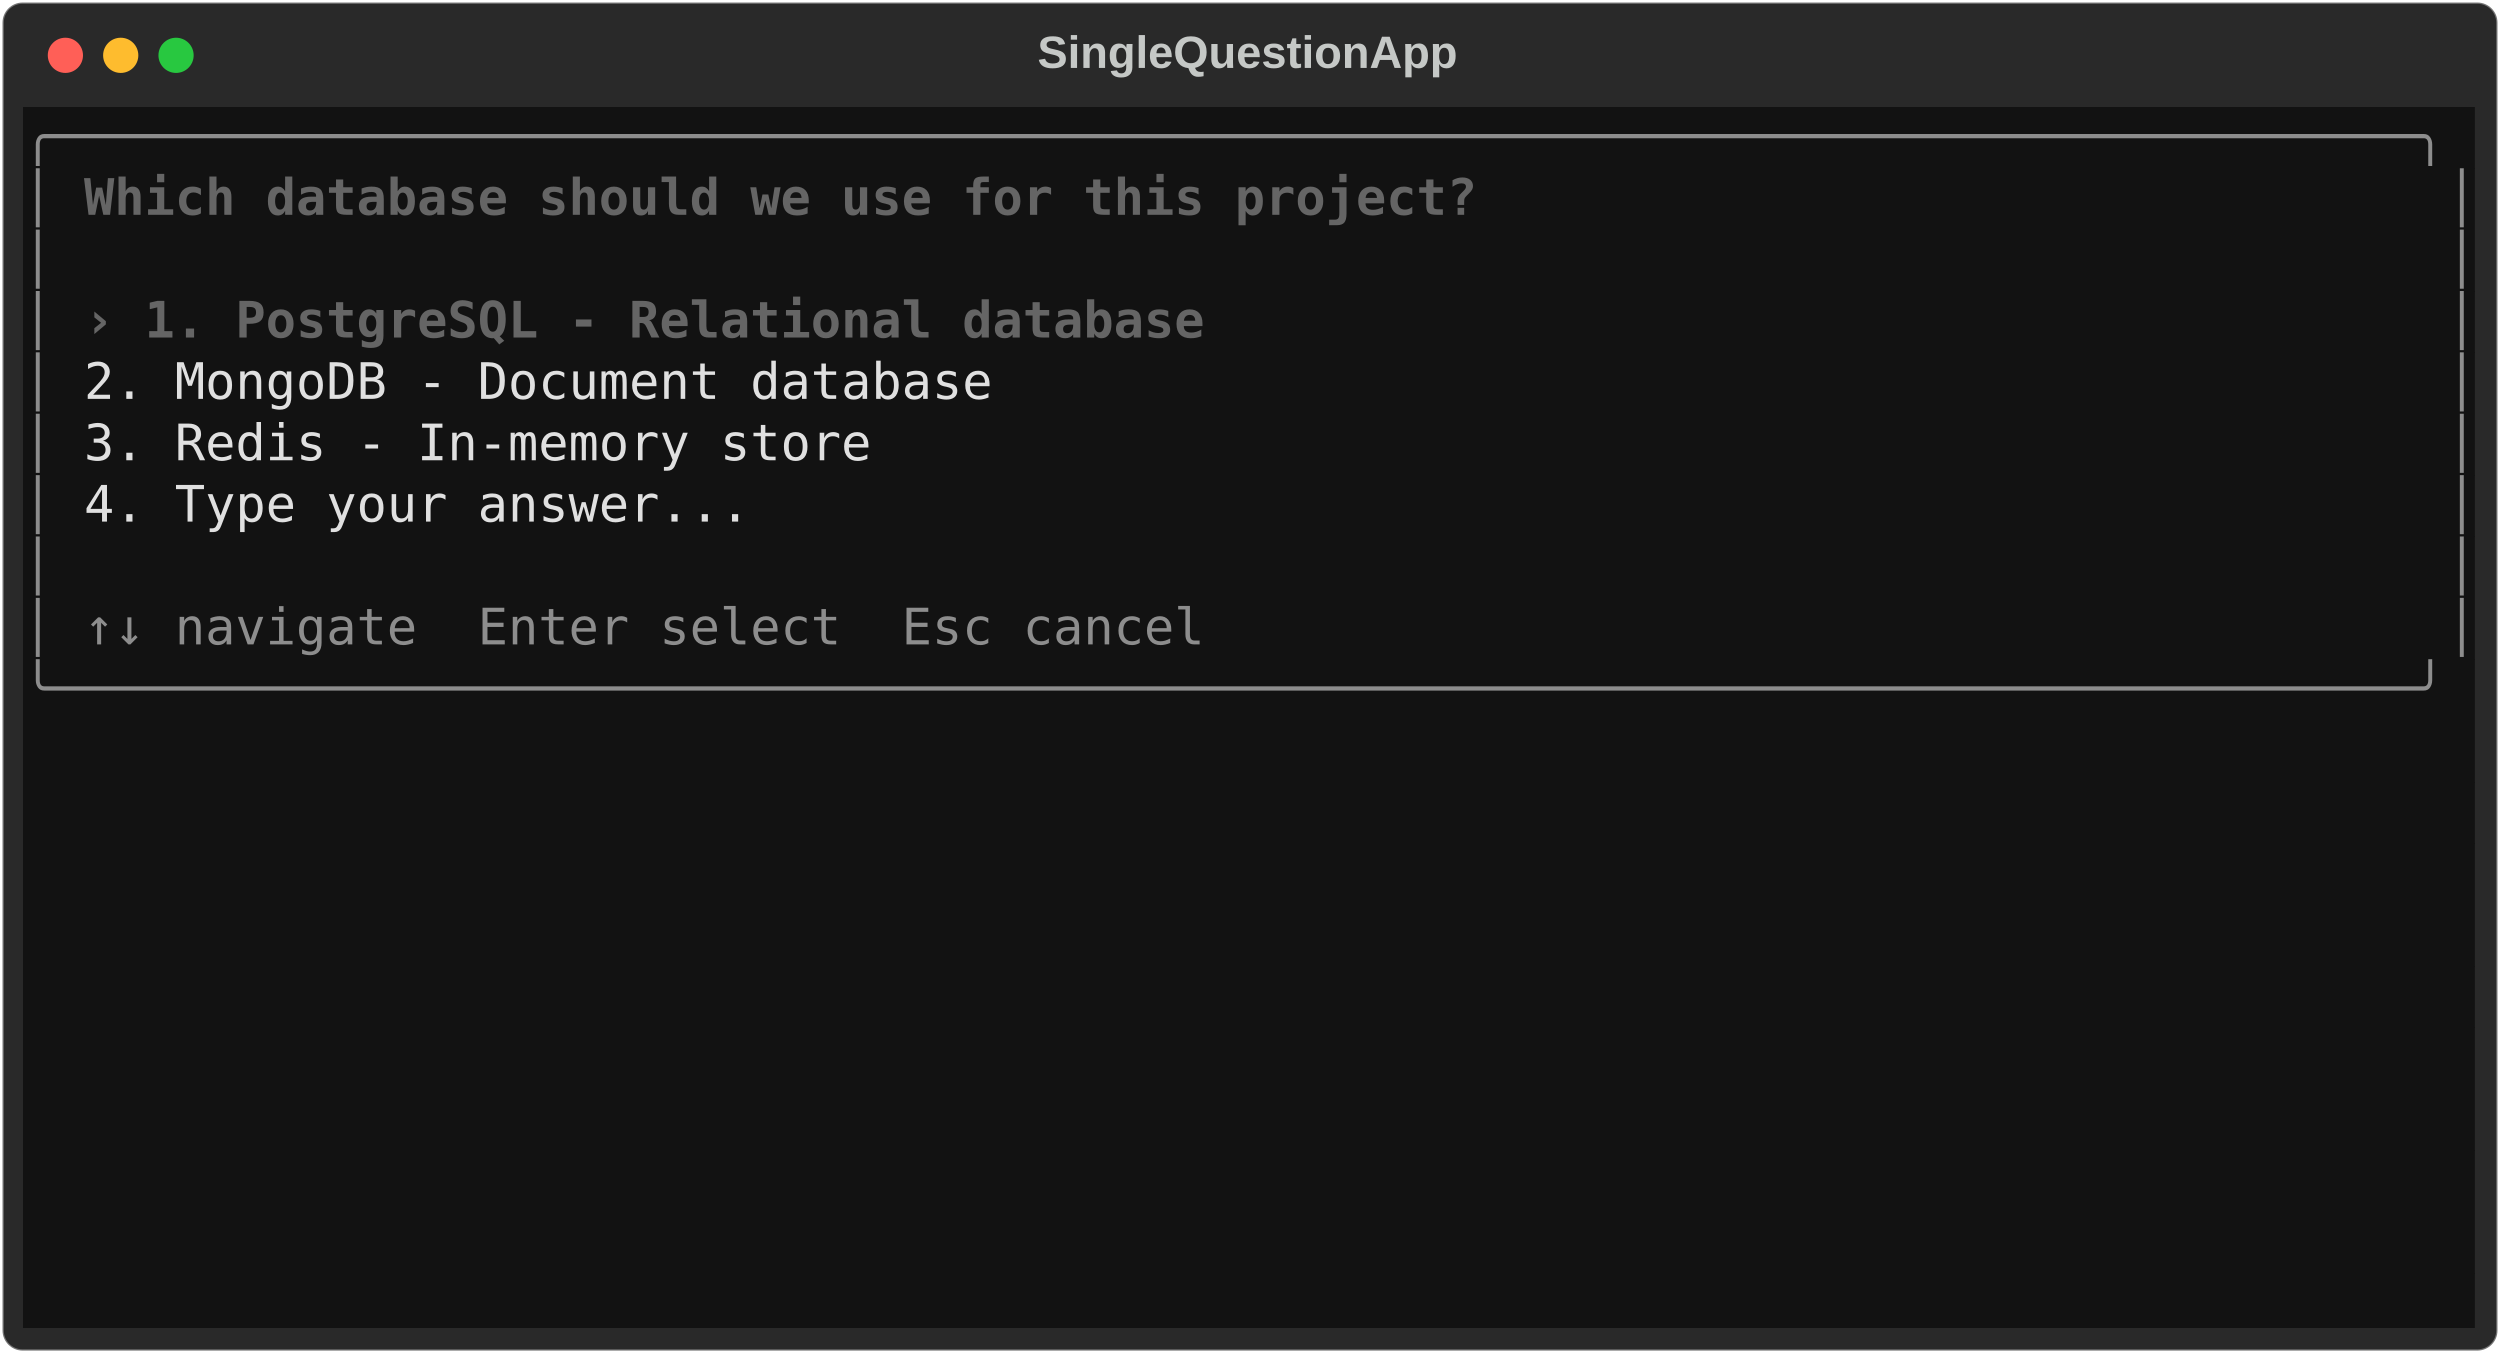
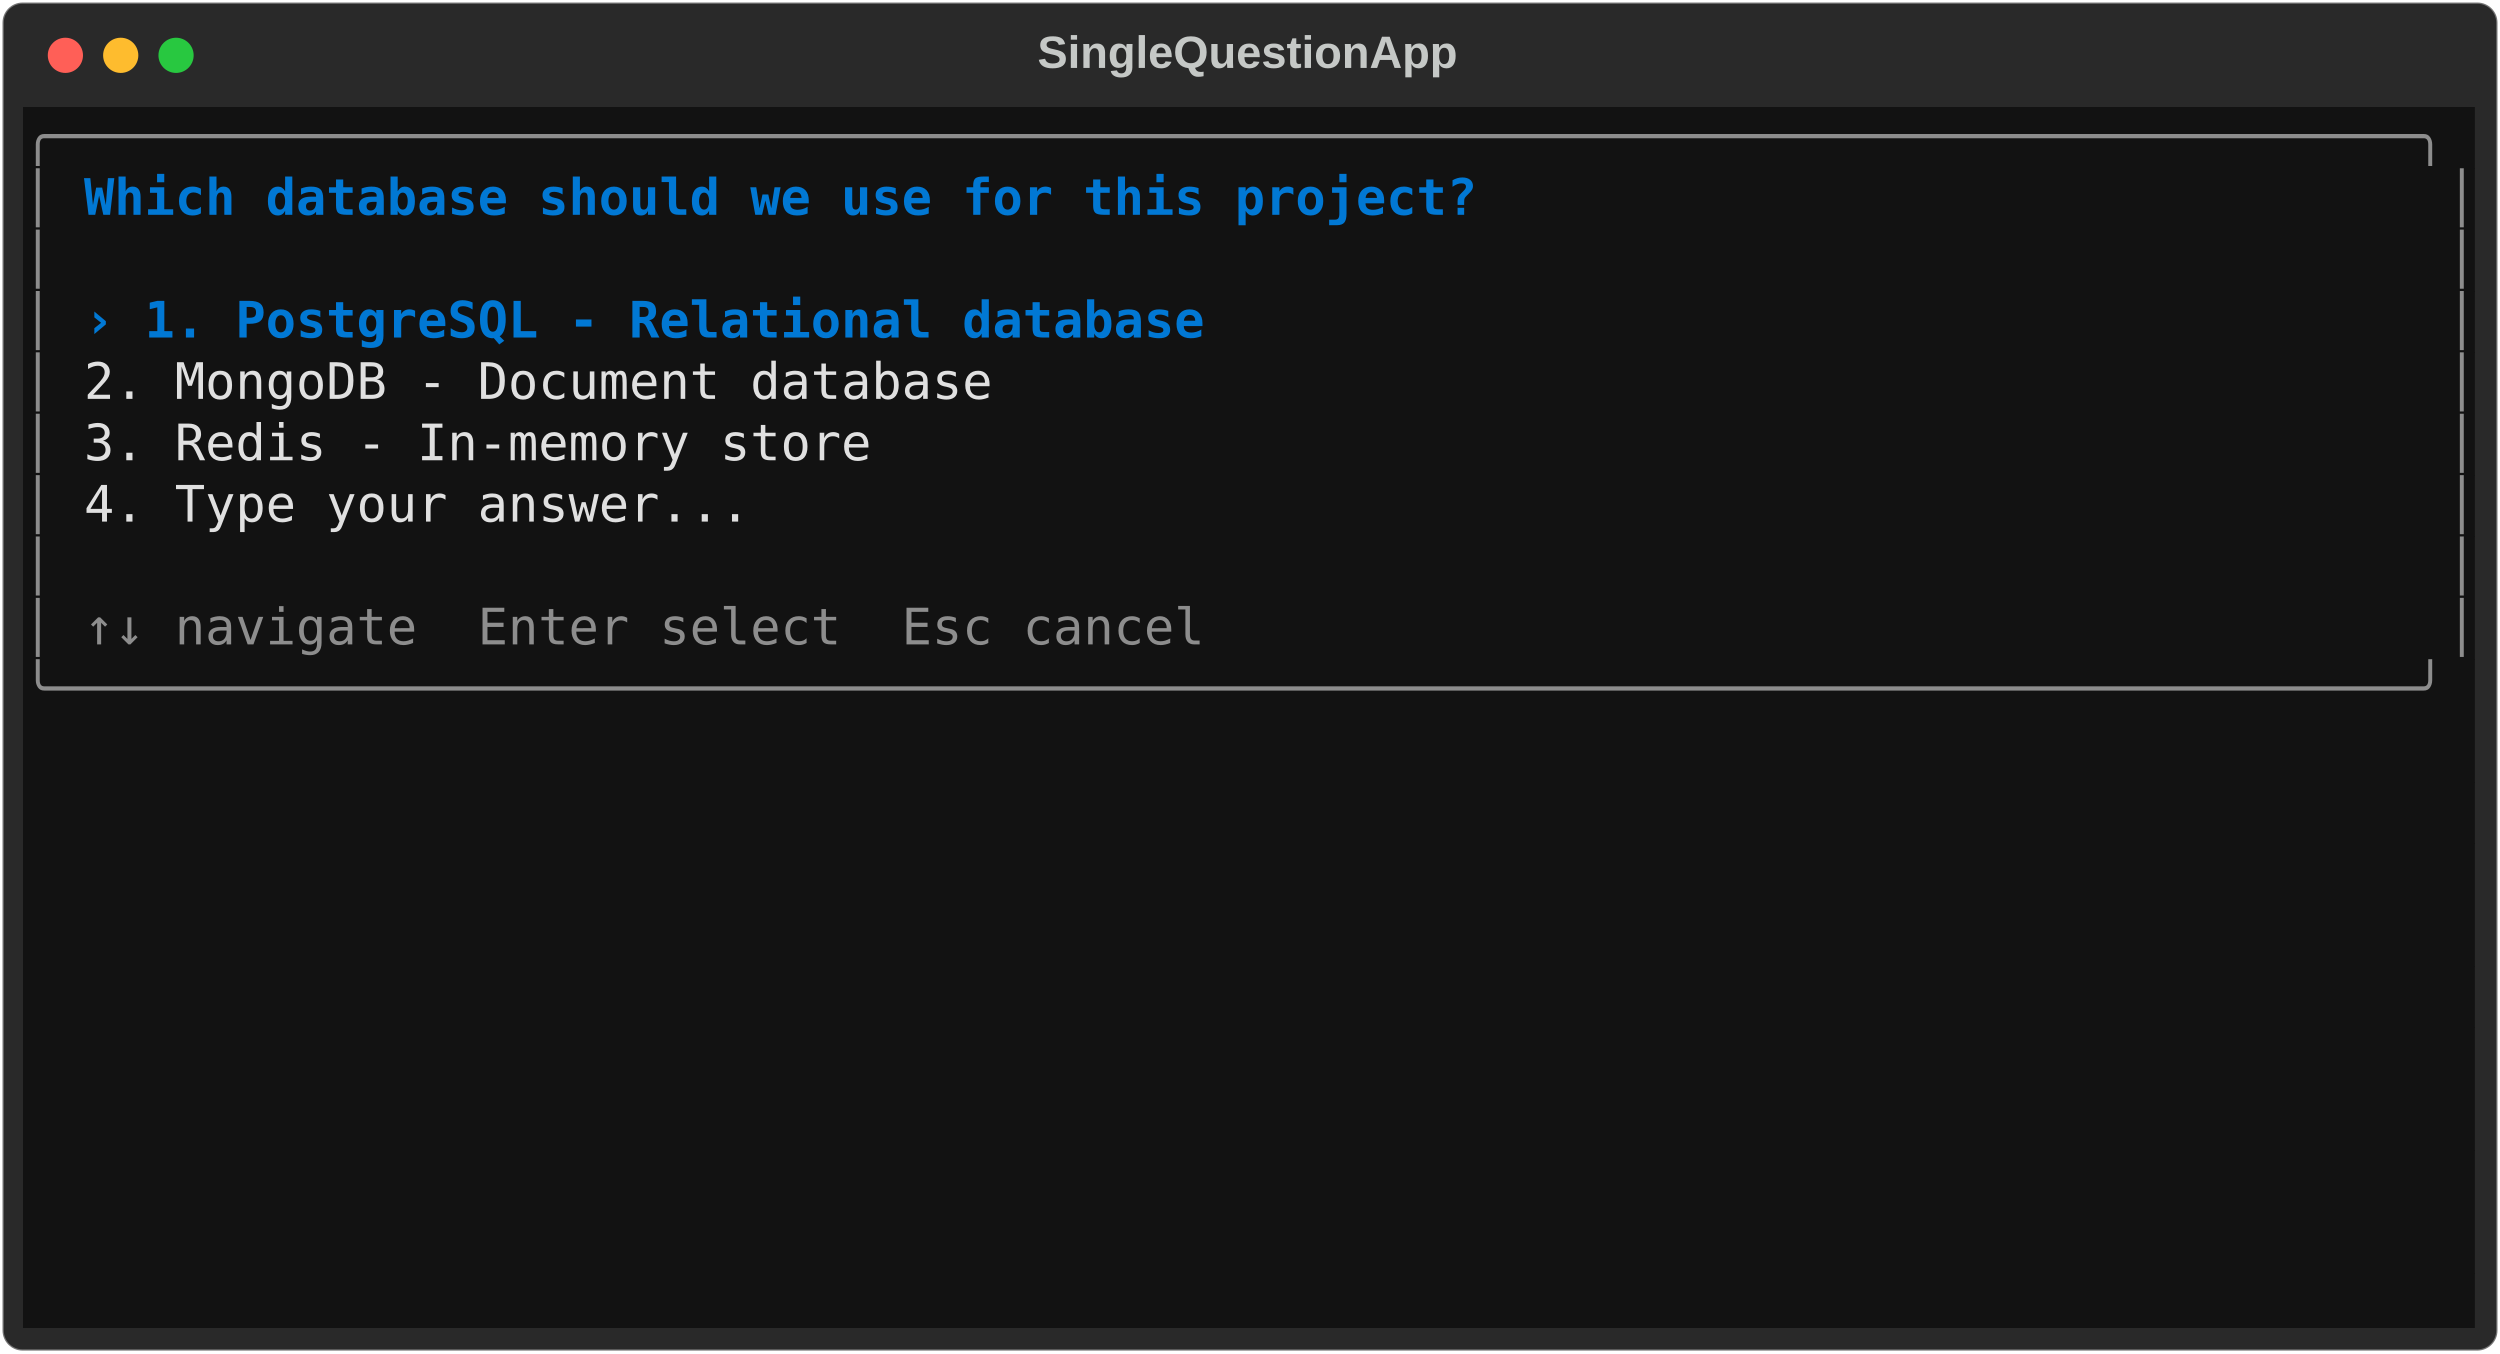
<svg xmlns="http://www.w3.org/2000/svg" class="rich-terminal" viewBox="0 0 994 538.0">
  <style>

    @font-face {
        font-family: "Fira Code";
        src: local("FiraCode-Regular"),
                url("https://cdnjs.cloudflare.com/ajax/libs/firacode/6.2.0/woff2/FiraCode-Regular.woff2") format("woff2"),
                url("https://cdnjs.cloudflare.com/ajax/libs/firacode/6.2.0/woff/FiraCode-Regular.woff") format("woff");
        font-style: normal;
        font-weight: 400;
    }
    @font-face {
        font-family: "Fira Code";
        src: local("FiraCode-Bold"),
                url("https://cdnjs.cloudflare.com/ajax/libs/firacode/6.2.0/woff2/FiraCode-Bold.woff2") format("woff2"),
                url("https://cdnjs.cloudflare.com/ajax/libs/firacode/6.2.0/woff/FiraCode-Bold.woff") format("woff");
        font-style: bold;
        font-weight: 700;
    }

    .terminal-matrix {
        font-family: Fira Code, monospace;
        font-size: 20px;
        line-height: 24.4px;
        font-variant-east-asian: full-width;
    }

    .terminal-title {
        font-size: 18px;
        font-weight: bold;
        font-family: arial;
    }

    .terminal-r1 { fill: #8d8d8d }
.terminal-r2 { fill: #c5c8c6 }
- .terminal-r3 { fill: #656565;font-weight: bold }
+ .terminal-r3 { fill: #0178d4;font-weight: bold }
.terminal-r4 { fill: #e0e0e0 }
    </style>
  <defs>
    <clipPath id="terminal-clip-terminal">
      <rect x="0" y="0" width="975.0" height="487.0" />
    </clipPath>
    <clipPath id="terminal-line-0">
      <rect x="0" y="1.5" width="976" height="24.65" />
    </clipPath>
    <clipPath id="terminal-line-1">
      <rect x="0" y="25.9" width="976" height="24.65" />
    </clipPath>
    <clipPath id="terminal-line-2">
      <rect x="0" y="50.3" width="976" height="24.65" />
    </clipPath>
    <clipPath id="terminal-line-3">
      <rect x="0" y="74.7" width="976" height="24.65" />
    </clipPath>
    <clipPath id="terminal-line-4">
      <rect x="0" y="99.1" width="976" height="24.65" />
    </clipPath>
    <clipPath id="terminal-line-5">
      <rect x="0" y="123.5" width="976" height="24.65" />
    </clipPath>
    <clipPath id="terminal-line-6">
      <rect x="0" y="147.9" width="976" height="24.65" />
    </clipPath>
    <clipPath id="terminal-line-7">
      <rect x="0" y="172.3" width="976" height="24.65" />
    </clipPath>
    <clipPath id="terminal-line-8">
      <rect x="0" y="196.7" width="976" height="24.65" />
    </clipPath>
    <clipPath id="terminal-line-9">
      <rect x="0" y="221.1" width="976" height="24.65" />
    </clipPath>
    <clipPath id="terminal-line-10">
      <rect x="0" y="245.5" width="976" height="24.65" />
    </clipPath>
    <clipPath id="terminal-line-11">
      <rect x="0" y="269.9" width="976" height="24.65" />
    </clipPath>
    <clipPath id="terminal-line-12">
      <rect x="0" y="294.3" width="976" height="24.65" />
    </clipPath>
    <clipPath id="terminal-line-13">
      <rect x="0" y="318.7" width="976" height="24.65" />
    </clipPath>
    <clipPath id="terminal-line-14">
      <rect x="0" y="343.1" width="976" height="24.65" />
    </clipPath>
    <clipPath id="terminal-line-15">
      <rect x="0" y="367.5" width="976" height="24.65" />
    </clipPath>
    <clipPath id="terminal-line-16">
      <rect x="0" y="391.9" width="976" height="24.65" />
    </clipPath>
    <clipPath id="terminal-line-17">
      <rect x="0" y="416.3" width="976" height="24.65" />
    </clipPath>
    <clipPath id="terminal-line-18">
      <rect x="0" y="440.7" width="976" height="24.65" />
    </clipPath>
  </defs>
  <rect fill="#292929" stroke="rgba(255,255,255,0.35)" stroke-width="1" x="1" y="1" width="992" height="536" rx="8" />
  <text class="terminal-title" fill="#c5c8c6" text-anchor="middle" x="496" y="27">SingleQuestionApp</text>
  <g transform="translate(26,22)">
    <circle cx="0" cy="0" r="7" fill="#ff5f57" />
    <circle cx="22" cy="0" r="7" fill="#febc2e" />
    <circle cx="44" cy="0" r="7" fill="#28c840" />
  </g>
  <g transform="translate(9, 41)" clip-path="url(#terminal-clip-terminal)">
    <rect fill="#121212" x="0" y="1.5" width="976" height="24.65" shape-rendering="crispEdges" />
    <rect fill="#121212" x="0" y="25.9" width="12.2" height="24.65" shape-rendering="crispEdges" />
    <rect fill="#121212" x="12.2" y="25.9" width="12.2" height="24.65" shape-rendering="crispEdges" />
    <rect fill="#121212" x="24.4" y="25.9" width="561.2" height="24.65" shape-rendering="crispEdges" />
    <rect fill="#121212" x="585.6" y="25.9" width="378.2" height="24.65" shape-rendering="crispEdges" />
    <rect fill="#121212" x="963.8" y="25.9" width="12.2" height="24.65" shape-rendering="crispEdges" />
    <rect fill="#121212" x="0" y="50.3" width="12.2" height="24.65" shape-rendering="crispEdges" />
    <rect fill="#121212" x="12.2" y="50.3" width="951.6" height="24.65" shape-rendering="crispEdges" />
    <rect fill="#121212" x="963.8" y="50.3" width="12.2" height="24.65" shape-rendering="crispEdges" />
    <rect fill="#121212" x="0" y="74.7" width="12.2" height="24.65" shape-rendering="crispEdges" />
    <rect fill="#121212" x="12.2" y="74.7" width="12.2" height="24.65" shape-rendering="crispEdges" />
    <rect fill="#121212" x="24.4" y="74.7" width="451.4" height="24.65" shape-rendering="crispEdges" />
    <rect fill="#121212" x="475.8" y="74.7" width="488" height="24.65" shape-rendering="crispEdges" />
    <rect fill="#121212" x="963.8" y="74.7" width="12.2" height="24.65" shape-rendering="crispEdges" />
    <rect fill="#121212" x="0" y="99.1" width="12.2" height="24.65" shape-rendering="crispEdges" />
    <rect fill="#121212" x="12.2" y="99.1" width="12.2" height="24.65" shape-rendering="crispEdges" />
    <rect fill="#121212" x="24.4" y="99.1" width="390.4" height="24.65" shape-rendering="crispEdges" />
    <rect fill="#121212" x="414.8" y="99.1" width="549" height="24.65" shape-rendering="crispEdges" />
    <rect fill="#121212" x="963.8" y="99.1" width="12.2" height="24.65" shape-rendering="crispEdges" />
    <rect fill="#121212" x="0" y="123.5" width="12.2" height="24.65" shape-rendering="crispEdges" />
    <rect fill="#121212" x="12.2" y="123.5" width="12.2" height="24.65" shape-rendering="crispEdges" />
    <rect fill="#121212" x="24.4" y="123.5" width="341.6" height="24.65" shape-rendering="crispEdges" />
    <rect fill="#121212" x="366" y="123.5" width="597.8" height="24.65" shape-rendering="crispEdges" />
    <rect fill="#121212" x="963.8" y="123.5" width="12.2" height="24.65" shape-rendering="crispEdges" />
    <rect fill="#121212" x="0" y="147.9" width="12.2" height="24.65" shape-rendering="crispEdges" />
    <rect fill="#121212" x="12.2" y="147.9" width="12.2" height="24.65" shape-rendering="crispEdges" />
    <rect fill="#121212" x="24.4" y="147.9" width="292.8" height="24.65" shape-rendering="crispEdges" />
    <rect fill="#121212" x="317.2" y="147.9" width="646.6" height="24.65" shape-rendering="crispEdges" />
    <rect fill="#121212" x="963.8" y="147.9" width="12.2" height="24.65" shape-rendering="crispEdges" />
    <rect fill="#121212" x="0" y="172.3" width="12.2" height="24.65" shape-rendering="crispEdges" />
    <rect fill="#121212" x="12.2" y="172.3" width="951.6" height="24.65" shape-rendering="crispEdges" />
    <rect fill="#121212" x="963.8" y="172.3" width="12.2" height="24.65" shape-rendering="crispEdges" />
    <rect fill="#121212" x="0" y="196.7" width="12.2" height="24.65" shape-rendering="crispEdges" />
    <rect fill="#121212" x="12.2" y="196.7" width="12.2" height="24.65" shape-rendering="crispEdges" />
    <rect fill="#121212" x="24.4" y="196.7" width="451.4" height="24.65" shape-rendering="crispEdges" />
    <rect fill="#121212" x="475.8" y="196.7" width="488" height="24.65" shape-rendering="crispEdges" />
    <rect fill="#121212" x="963.8" y="196.7" width="12.2" height="24.65" shape-rendering="crispEdges" />
    <rect fill="#121212" x="0" y="221.1" width="976" height="24.65" shape-rendering="crispEdges" />
    <rect fill="#121212" x="0" y="245.5" width="976" height="24.65" shape-rendering="crispEdges" />
    <rect fill="#121212" x="0" y="269.9" width="976" height="24.65" shape-rendering="crispEdges" />
    <rect fill="#121212" x="0" y="294.3" width="976" height="24.65" shape-rendering="crispEdges" />
    <rect fill="#121212" x="0" y="318.7" width="976" height="24.65" shape-rendering="crispEdges" />
    <rect fill="#121212" x="0" y="343.1" width="976" height="24.65" shape-rendering="crispEdges" />
    <rect fill="#121212" x="0" y="367.5" width="976" height="24.65" shape-rendering="crispEdges" />
    <rect fill="#121212" x="0" y="391.9" width="976" height="24.65" shape-rendering="crispEdges" />
    <rect fill="#121212" x="0" y="416.3" width="976" height="24.65" shape-rendering="crispEdges" />
    <rect fill="#121212" x="0" y="440.7" width="976" height="24.65" shape-rendering="crispEdges" />
    <rect fill="#121212" x="0" y="465.1" width="976" height="24.65" shape-rendering="crispEdges" />
    <g class="terminal-matrix">
      <text class="terminal-r1" x="0" y="20" textLength="976" clip-path="url(#terminal-line-0)">╭──────────────────────────────────────────────────────────────────────────────╮</text>
      <text class="terminal-r2" x="976" y="20" textLength="12.2" clip-path="url(#terminal-line-0)">
</text>
      <text class="terminal-r1" x="0" y="44.4" textLength="12.2" clip-path="url(#terminal-line-1)">│</text>
      <text class="terminal-r3" x="24.4" y="44.4" textLength="561.2" clip-path="url(#terminal-line-1)">Which database should we use for this project?</text>
      <text class="terminal-r1" x="963.8" y="44.4" textLength="12.2" clip-path="url(#terminal-line-1)">│</text>
      <text class="terminal-r2" x="976" y="44.4" textLength="12.2" clip-path="url(#terminal-line-1)">
</text>
      <text class="terminal-r1" x="0" y="68.8" textLength="12.2" clip-path="url(#terminal-line-2)">│</text>
      <text class="terminal-r1" x="963.8" y="68.8" textLength="12.2" clip-path="url(#terminal-line-2)">│</text>
      <text class="terminal-r2" x="976" y="68.8" textLength="12.2" clip-path="url(#terminal-line-2)">
</text>
      <text class="terminal-r1" x="0" y="93.2" textLength="12.2" clip-path="url(#terminal-line-3)">│</text>
      <text class="terminal-r3" x="24.4" y="93.2" textLength="451.4" clip-path="url(#terminal-line-3)">› 1. PostgreSQL - Relational database</text>
      <text class="terminal-r1" x="963.8" y="93.2" textLength="12.2" clip-path="url(#terminal-line-3)">│</text>
      <text class="terminal-r2" x="976" y="93.2" textLength="12.2" clip-path="url(#terminal-line-3)">
</text>
      <text class="terminal-r1" x="0" y="117.6" textLength="12.2" clip-path="url(#terminal-line-4)">│</text>
      <text class="terminal-r4" x="24.4" y="117.6" textLength="390.4" clip-path="url(#terminal-line-4)">  2. MongoDB - Document database</text>
      <text class="terminal-r1" x="963.8" y="117.6" textLength="12.2" clip-path="url(#terminal-line-4)">│</text>
      <text class="terminal-r2" x="976" y="117.6" textLength="12.2" clip-path="url(#terminal-line-4)">
</text>
      <text class="terminal-r1" x="0" y="142" textLength="12.2" clip-path="url(#terminal-line-5)">│</text>
      <text class="terminal-r4" x="24.4" y="142" textLength="341.6" clip-path="url(#terminal-line-5)">  3. Redis - In-memory store</text>
      <text class="terminal-r1" x="963.8" y="142" textLength="12.2" clip-path="url(#terminal-line-5)">│</text>
      <text class="terminal-r2" x="976" y="142" textLength="12.2" clip-path="url(#terminal-line-5)">
</text>
      <text class="terminal-r1" x="0" y="166.4" textLength="12.2" clip-path="url(#terminal-line-6)">│</text>
      <text class="terminal-r4" x="24.4" y="166.4" textLength="292.8" clip-path="url(#terminal-line-6)">  4. Type your answer...</text>
      <text class="terminal-r1" x="963.8" y="166.4" textLength="12.2" clip-path="url(#terminal-line-6)">│</text>
      <text class="terminal-r2" x="976" y="166.4" textLength="12.2" clip-path="url(#terminal-line-6)">
</text>
      <text class="terminal-r1" x="0" y="190.8" textLength="12.2" clip-path="url(#terminal-line-7)">│</text>
      <text class="terminal-r1" x="963.8" y="190.8" textLength="12.2" clip-path="url(#terminal-line-7)">│</text>
      <text class="terminal-r2" x="976" y="190.8" textLength="12.2" clip-path="url(#terminal-line-7)">
</text>
      <text class="terminal-r1" x="0" y="215.2" textLength="12.2" clip-path="url(#terminal-line-8)">│</text>
      <text class="terminal-r1" x="24.4" y="215.2" textLength="451.4" clip-path="url(#terminal-line-8)">↑↓ navigate  Enter select  Esc cancel</text>
      <text class="terminal-r1" x="963.8" y="215.2" textLength="12.2" clip-path="url(#terminal-line-8)">│</text>
      <text class="terminal-r2" x="976" y="215.2" textLength="12.2" clip-path="url(#terminal-line-8)">
</text>
      <text class="terminal-r1" x="0" y="239.6" textLength="976" clip-path="url(#terminal-line-9)">╰──────────────────────────────────────────────────────────────────────────────╯</text>
      <text class="terminal-r2" x="976" y="239.6" textLength="12.2" clip-path="url(#terminal-line-9)">
</text>
      <text class="terminal-r2" x="976" y="264" textLength="12.2" clip-path="url(#terminal-line-10)">
</text>
      <text class="terminal-r2" x="976" y="288.4" textLength="12.2" clip-path="url(#terminal-line-11)">
</text>
      <text class="terminal-r2" x="976" y="312.8" textLength="12.2" clip-path="url(#terminal-line-12)">
</text>
      <text class="terminal-r2" x="976" y="337.2" textLength="12.2" clip-path="url(#terminal-line-13)">
</text>
      <text class="terminal-r2" x="976" y="361.6" textLength="12.2" clip-path="url(#terminal-line-14)">
</text>
      <text class="terminal-r2" x="976" y="386" textLength="12.2" clip-path="url(#terminal-line-15)">
</text>
      <text class="terminal-r2" x="976" y="410.4" textLength="12.2" clip-path="url(#terminal-line-16)">
</text>
      <text class="terminal-r2" x="976" y="434.8" textLength="12.2" clip-path="url(#terminal-line-17)">
</text>
      <text class="terminal-r2" x="976" y="459.2" textLength="12.2" clip-path="url(#terminal-line-18)">
</text>
    </g>
  </g>
</svg>
